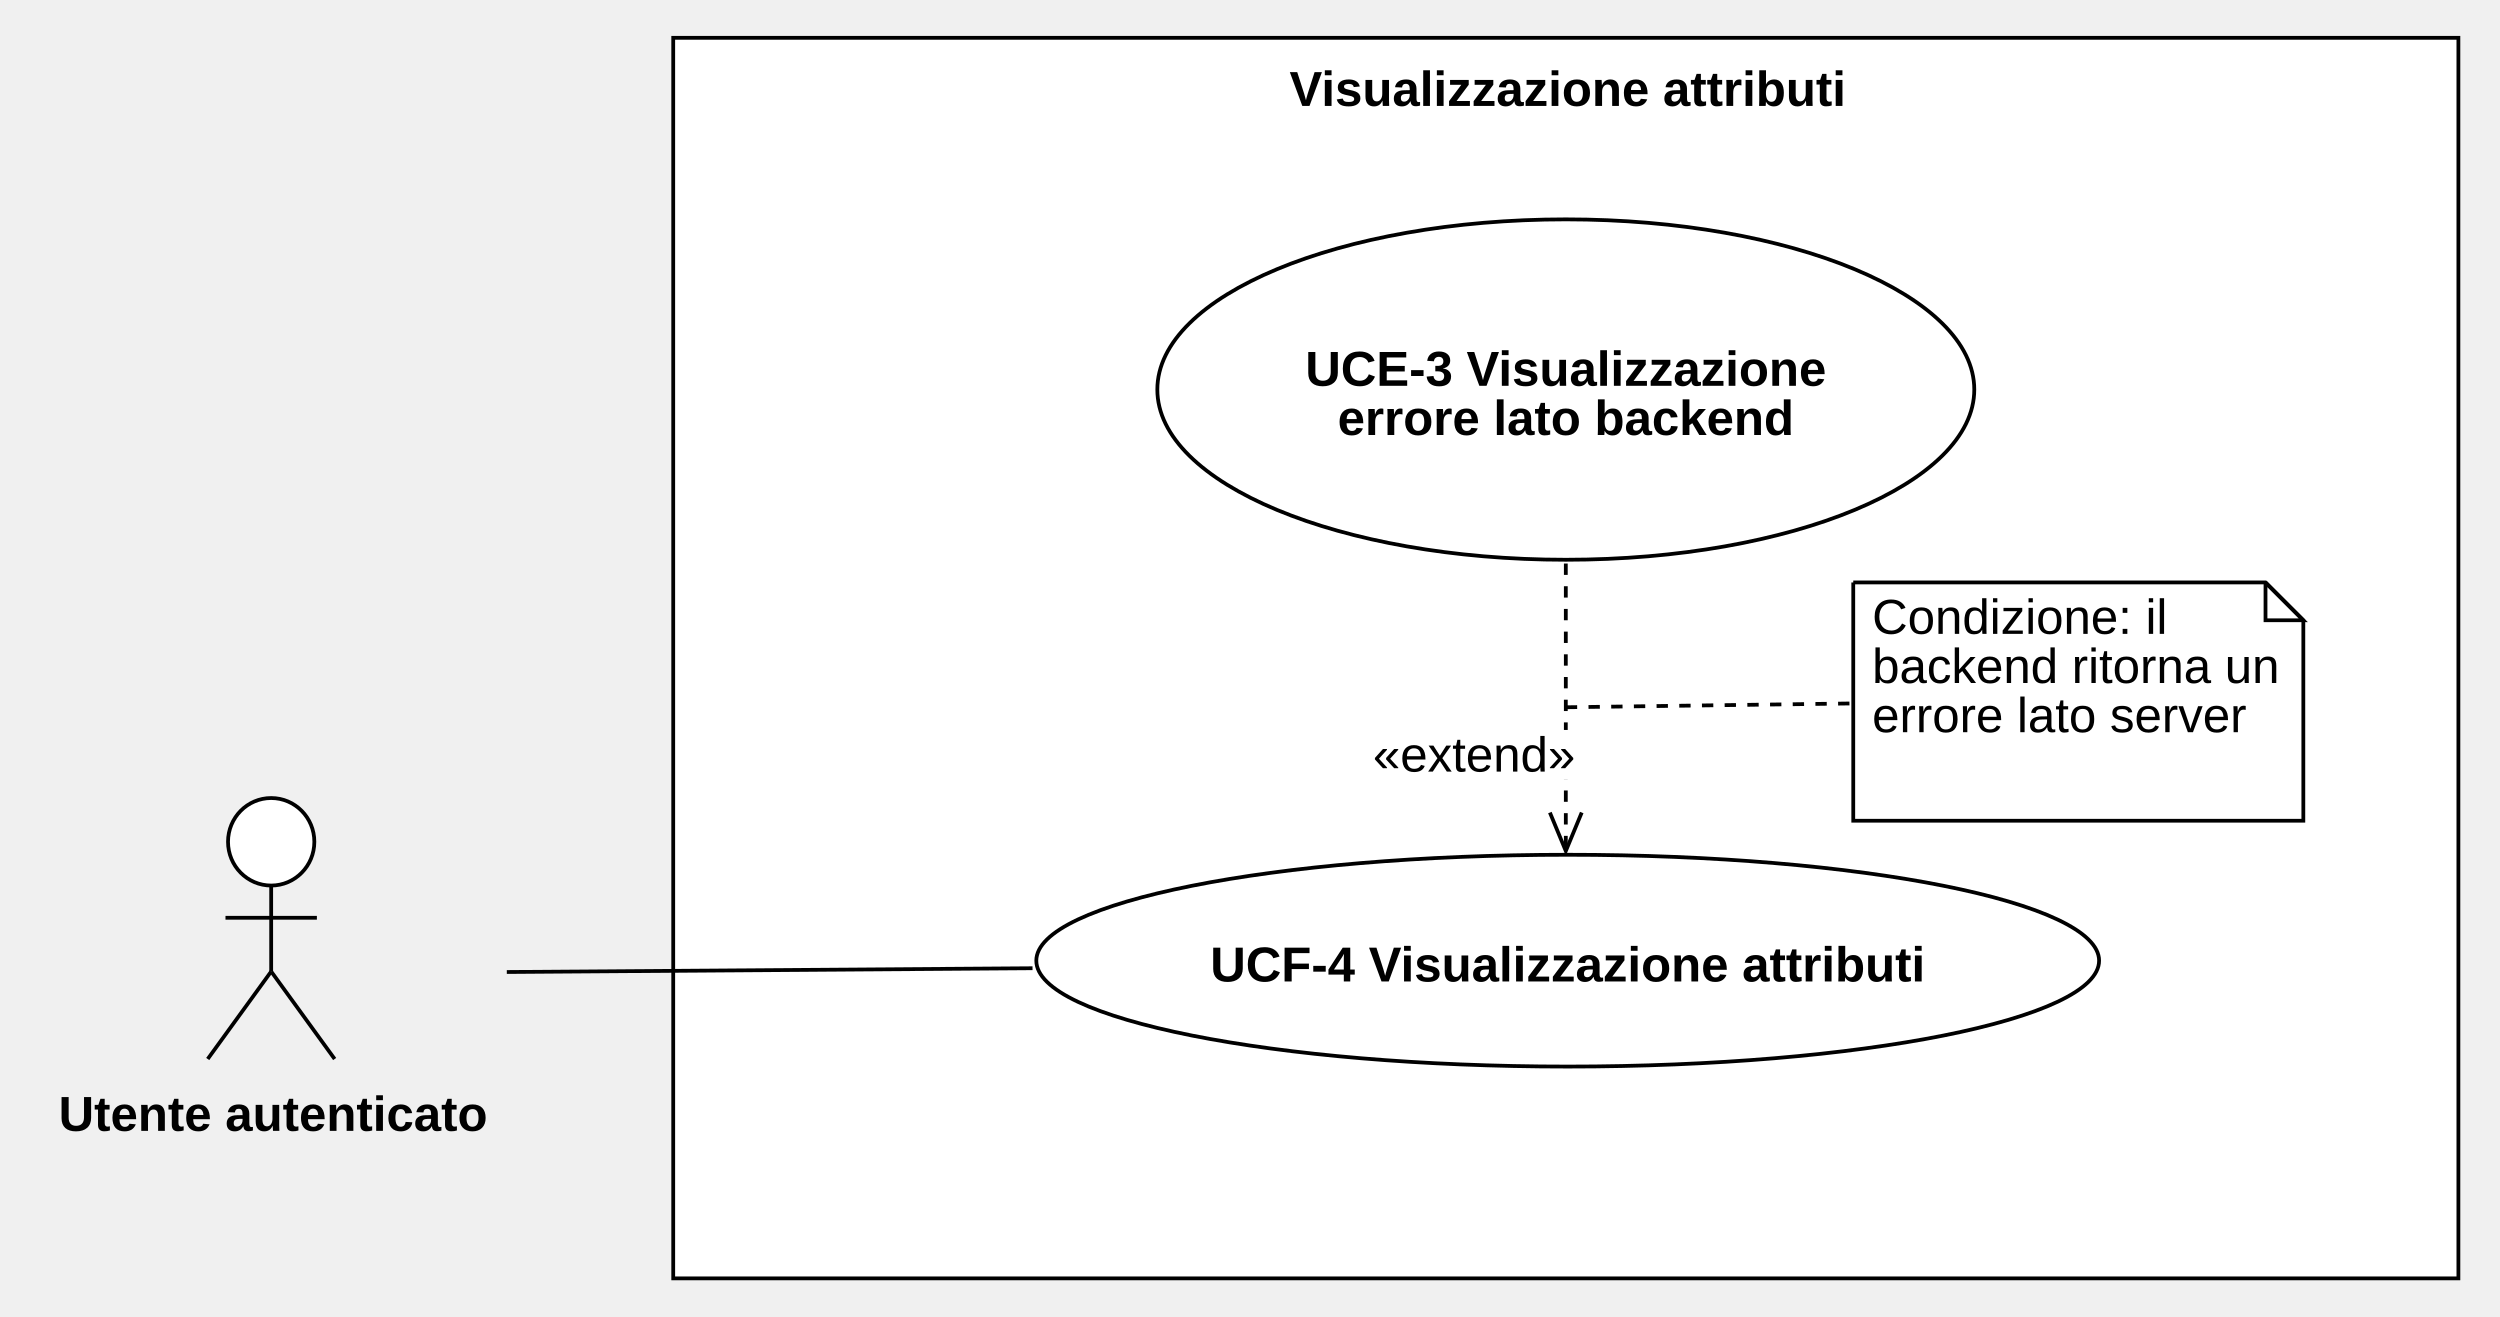
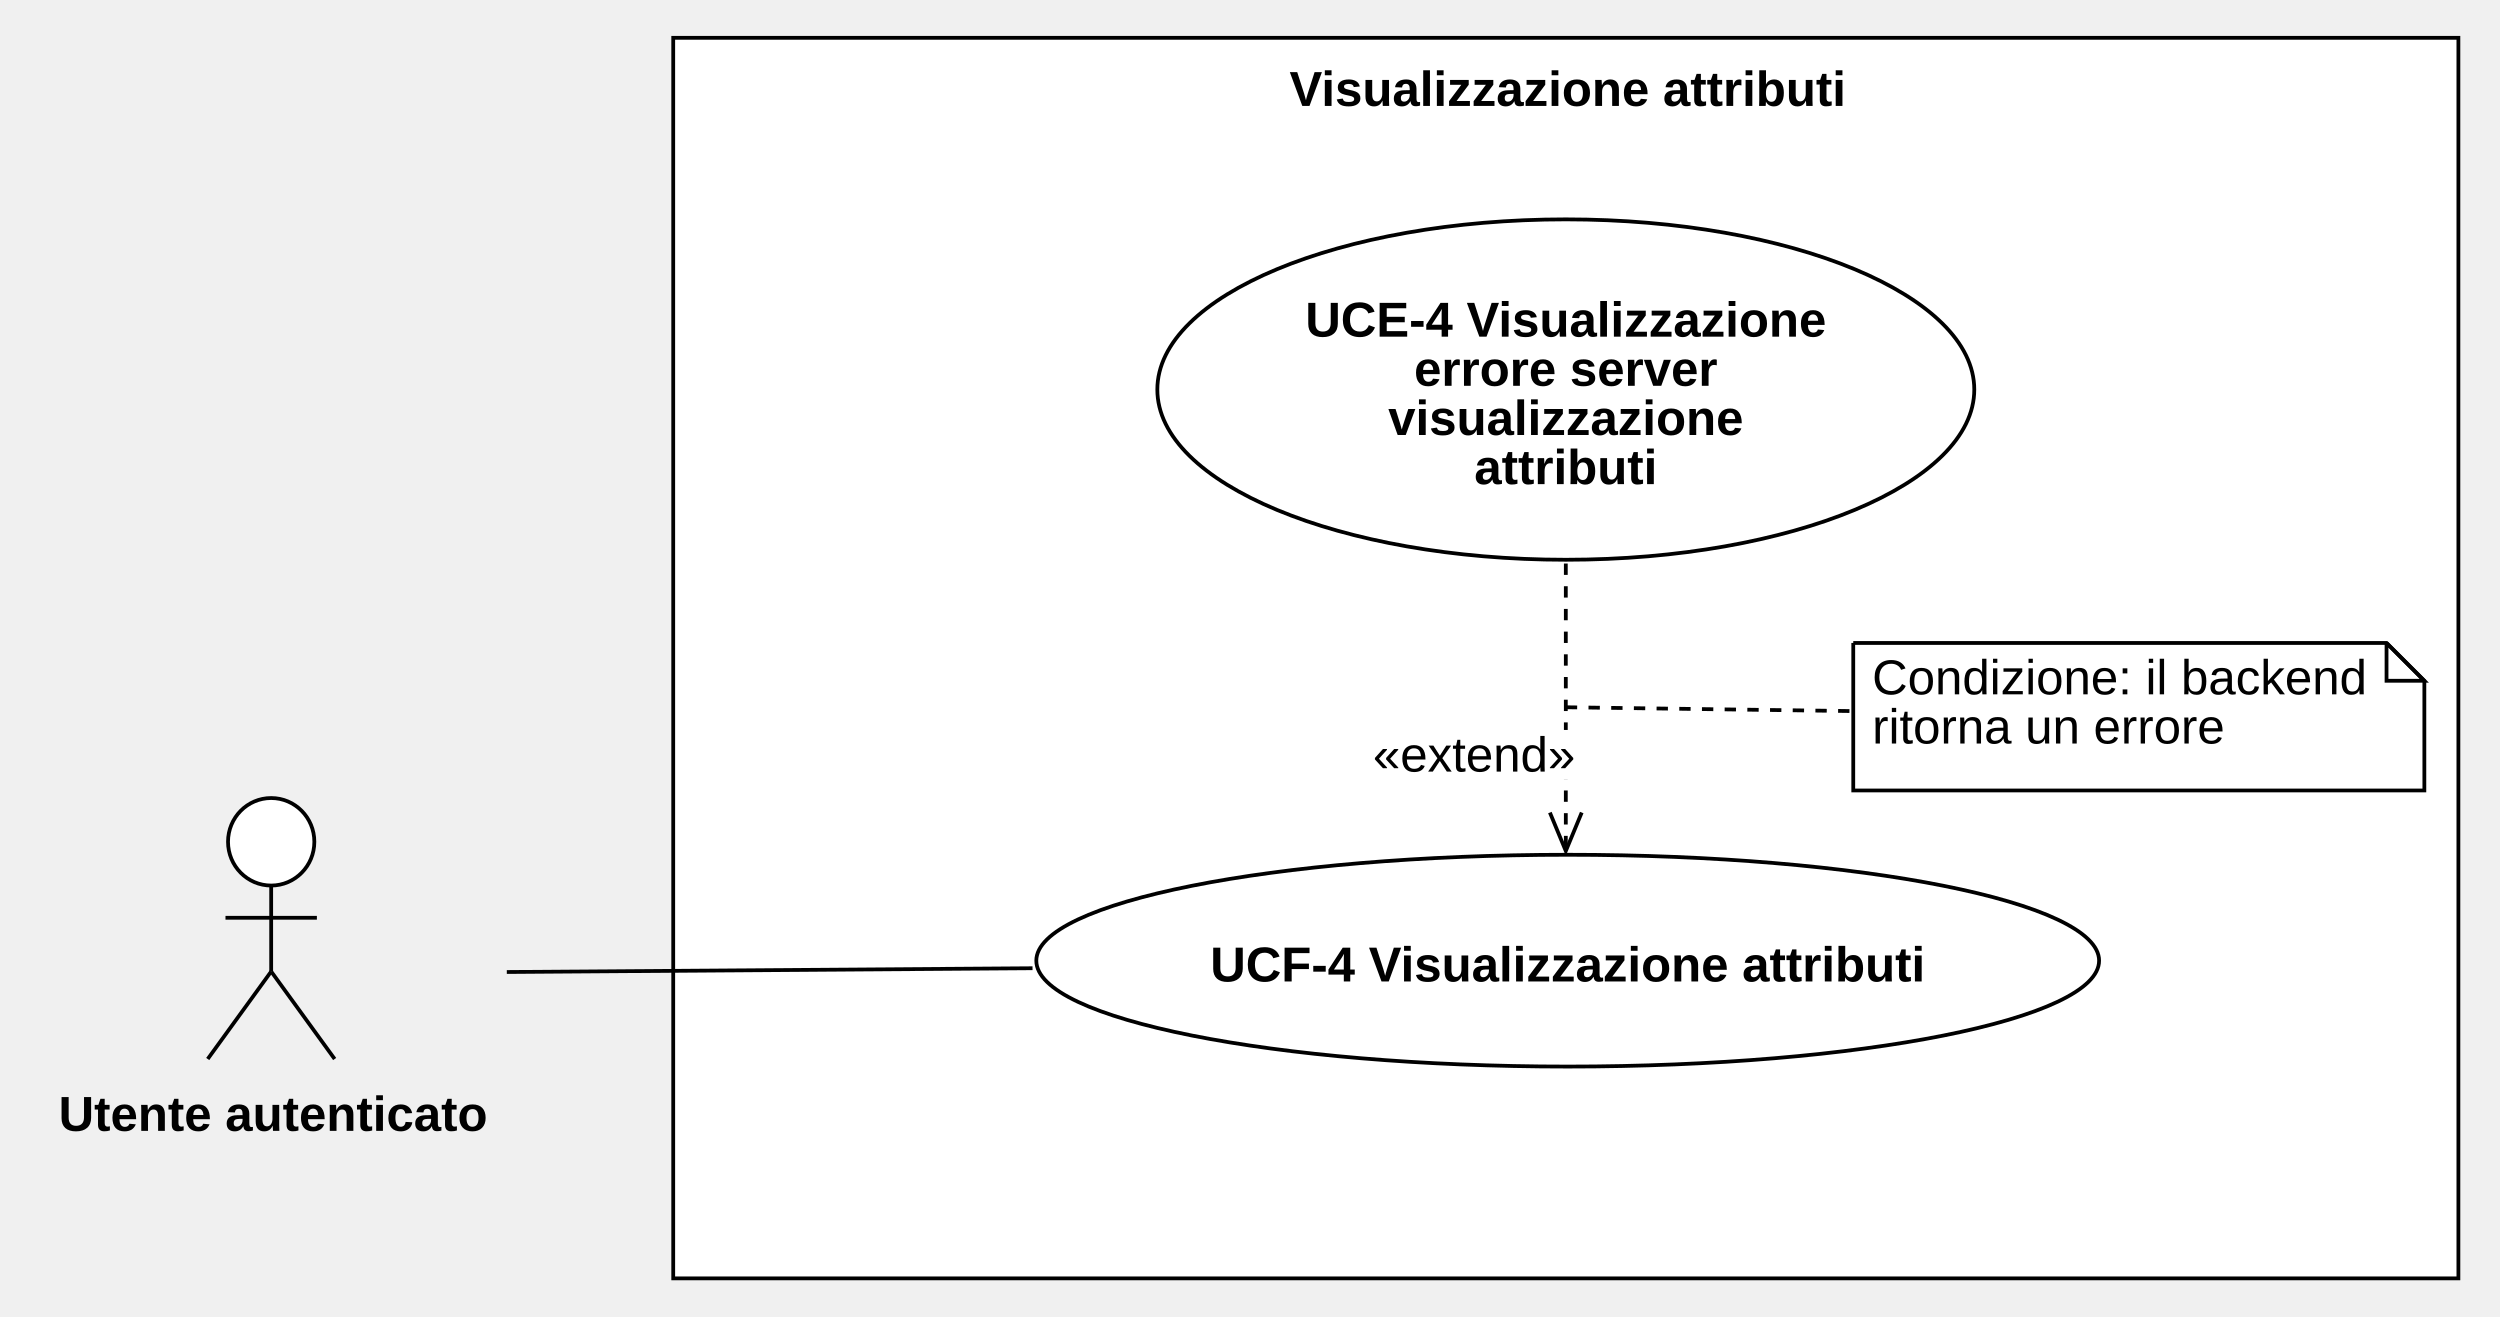
<svg xmlns="http://www.w3.org/2000/svg" version="1.1" width="661" height="348">
  <defs />
  <g>
    <g>
      <rect fill="#ffffff" stroke="none" x="384" y="400" width="472" height="328" transform="matrix(1 0 0 1 -206 -390)" />
    </g>
    <g>
      <path fill="none" stroke="#000000" paint-order="fill stroke markers" d=" M 178 10 L 650 10 L 650 338 L 178 338 L 178 10 Z Z" stroke-miterlimit="10" stroke-dasharray="" />
    </g>
    <g>
      <g>
        <path fill="none" stroke="none" />
        <text fill="#000000" stroke="none" font-family="Arial" font-size="13px" font-style="normal" font-weight="bold" text-decoration="undefined" x="620.5" y="413.5" text-anchor="middle" dominant-baseline="central" transform="matrix(1 0 0 1 -206 -390)">Visualizzazione attributi</text>
      </g>
    </g>
    <g>
      <path fill="#ffffff" stroke="none" paint-order="stroke fill markers" d=" M 60.289 222.57 C 60.289 216.18 65.398 211 71.7 211 C 78.003 211 83.112 216.18 83.112 222.57 C 83.112 228.96 78.003 234.14 71.7 234.14 C 65.398 234.14 60.289 228.96 60.289 222.57 Z" />
    </g>
    <g>
      <path fill="none" stroke="#000000" paint-order="fill stroke markers" d=" M 60.289 222.57 C 60.289 216.18 65.398 211 71.7 211 C 78.003 211 83.112 216.18 83.112 222.57 C 83.112 228.96 78.003 234.14 71.7 234.14 C 65.398 234.14 60.289 228.96 60.289 222.57 Z" stroke-miterlimit="10" stroke-dasharray="" />
    </g>
    <g>
      <path fill="none" stroke="#000000" paint-order="fill stroke markers" d=" M 71.7 234.14 L 71.7 256.86" stroke-miterlimit="10" stroke-dasharray="" />
    </g>
    <g>
      <path fill="none" stroke="#000000" paint-order="fill stroke markers" d=" M 59.618 242.66 L 83.783 242.66" stroke-miterlimit="10" stroke-dasharray="" />
    </g>
    <g>
      <path fill="none" stroke="#000000" paint-order="fill stroke markers" d=" M 71.7 256.86 L 54.919 280" stroke-miterlimit="10" stroke-dasharray="" />
    </g>
    <g>
      <path fill="none" stroke="#000000" paint-order="fill stroke markers" d=" M 71.7 256.86 L 88.482 280" stroke-miterlimit="10" stroke-dasharray="" />
    </g>
    <g>
      <g>
        <path fill="none" stroke="none" />
        <text fill="#000000" stroke="none" font-family="Arial" font-size="13px" font-style="normal" font-weight="bold" text-decoration="undefined" x="278.2" y="684.5" text-anchor="middle" dominant-baseline="central" transform="matrix(1 0 0 1 -206 -390)">Utente autenticato</text>
      </g>
    </g>
    <g>
      <path fill="none" stroke="#000000" paint-order="fill stroke markers" d=" M 134 257 L 273 256" stroke-miterlimit="10" stroke-dasharray="" />
    </g>
    <g>
      <path fill="none" stroke="#000000" paint-order="fill stroke markers" d=" M 414 149 L 414 225" stroke-miterlimit="10" stroke-dasharray="3" />
    </g>
    <g>
      <path fill="none" stroke="#000000" paint-order="fill stroke markers" d=" M 409.79 214.837 L 414 225 L 418.21 214.837" stroke-miterlimit="10" stroke-dasharray="" />
    </g>
    <g>
      <rect fill="#ffffff" stroke="none" x="569" y="583" width="53.492" height="13" transform="matrix(1 0 0 1 -206 -390)" />
    </g>
    <g>
      <g>
        <path fill="none" stroke="none" />
        <text fill="#000000" stroke="none" font-family="Arial" font-size="13px" font-style="normal" font-weight="normal" text-decoration="undefined" x="595.746" y="589.5" text-anchor="middle" dominant-baseline="central" transform="matrix(1 0 0 1 -206 -390)">«extend»</text>
      </g>
    </g>
    <g>
      <path fill="#ffffff" stroke="none" paint-order="stroke fill markers" d=" M 306 103 C 306 78.147 354.353 58 414 58 C 473.647 58 522 78.147 522 103 C 522 127.853 473.647 148 414 148 C 354.353 148 306 127.853 306 103 Z" />
    </g>
    <g>
      <path fill="none" stroke="#000000" paint-order="fill stroke markers" d=" M 306 103 C 306 78.147 354.353 58 414 58 C 473.647 58 522 78.147 522 103 C 522 127.853 473.647 148 414 148 C 354.353 148 306 127.853 306 103 Z" stroke-miterlimit="10" stroke-dasharray="" />
    </g>
    <g>
      <g>
        <path fill="none" stroke="none" />
-         <text fill="#000000" stroke="none" font-family="Arial" font-size="13px" font-style="normal" font-weight="bold" text-decoration="undefined" x="620" y="487.5" text-anchor="middle" dominant-baseline="central" transform="matrix(1 0 0 1 -206 -390)">UCE-3 Visualizzazione</text>
-         <text fill="#000000" stroke="none" font-family="Arial" font-size="13px" font-style="normal" font-weight="bold" text-decoration="undefined" x="620" y="500.5" text-anchor="middle" dominant-baseline="central" transform="matrix(1 0 0 1 -206 -390)">errore lato backend</text>
+         <text fill="#000000" stroke="none" font-family="Arial" font-size="13px" font-style="normal" font-weight="bold" text-decoration="undefined" x="620" y="474.5" text-anchor="middle" dominant-baseline="central" transform="matrix(1 0 0 1 -206 -390)">UCE-4 Visualizzazione</text>
+         <text fill="#000000" stroke="none" font-family="Arial" font-size="13px" font-style="normal" font-weight="bold" text-decoration="undefined" x="620" y="487.5" text-anchor="middle" dominant-baseline="central" transform="matrix(1 0 0 1 -206 -390)">errore server</text>
+         <text fill="#000000" stroke="none" font-family="Arial" font-size="13px" font-style="normal" font-weight="bold" text-decoration="undefined" x="620" y="500.5" text-anchor="middle" dominant-baseline="central" transform="matrix(1 0 0 1 -206 -390)">visualizzazione</text>
+         <text fill="#000000" stroke="none" font-family="Arial" font-size="13px" font-style="normal" font-weight="bold" text-decoration="undefined" x="620" y="513.5" text-anchor="middle" dominant-baseline="central" transform="matrix(1 0 0 1 -206 -390)">attributi</text>
      </g>
    </g>
    <g>
      <path fill="#ffffff" stroke="none" paint-order="stroke fill markers" d=" M 274 254 C 274 238.536 336.904 226 414.5 226 C 492.096 226 555 238.536 555 254 C 555 269.464 492.096 282 414.5 282 C 336.904 282 274 269.464 274 254 Z" />
    </g>
    <g>
      <path fill="none" stroke="#000000" paint-order="fill stroke markers" d=" M 274 254 C 274 238.536 336.904 226 414.5 226 C 492.096 226 555 238.536 555 254 C 555 269.464 492.096 282 414.5 282 C 336.904 282 274 269.464 274 254 Z" stroke-miterlimit="10" stroke-dasharray="" />
    </g>
    <g>
      <g>
        <path fill="none" stroke="none" />
        <text fill="#000000" stroke="none" font-family="Arial" font-size="13px" font-style="normal" font-weight="bold" text-decoration="undefined" x="620.5" y="645" text-anchor="middle" dominant-baseline="central" transform="matrix(1 0 0 1 -206 -390)">UCF-4 Visualizzazione attributi</text>
      </g>
    </g>
    <g>
-       <path fill="#ffffff" stroke="none" paint-order="stroke fill markers" d=" M 490 154 L 599 154 L 609 164 L 609 217 L 490 217 L 490 154" />
+       <path fill="#ffffff" stroke="none" paint-order="stroke fill markers" d=" M 490 170 L 631 170 L 641 180 L 641 209 L 490 209 L 490 170" />
    </g>
    <g>
-       <path fill="none" stroke="#000000" paint-order="fill stroke markers" d=" M 490 154 L 599 154 L 609 164 L 609 217 L 490 217 L 490 154 L 490 154" stroke-miterlimit="10" stroke-dasharray="" />
+       <path fill="none" stroke="#000000" paint-order="fill stroke markers" d=" M 490 170 L 631 170 L 641 180 L 641 209 L 490 209 L 490 170 L 490 170" stroke-miterlimit="10" stroke-dasharray="" />
    </g>
    <g>
-       <path fill="none" stroke="#000000" paint-order="fill stroke markers" d=" M 599 154 L 599 164 L 609 164 L 599 154" stroke-miterlimit="10" stroke-dasharray="" />
+       <path fill="none" stroke="#000000" paint-order="fill stroke markers" d=" M 631 170 L 631 180 L 641 180 L 631 170" stroke-miterlimit="10" stroke-dasharray="" />
    </g>
    <g>
      <g>
        <path fill="none" stroke="none" />
-         <text fill="#000000" stroke="none" font-family="Arial" font-size="13px" font-style="normal" font-weight="normal" text-decoration="undefined" x="701" y="549" text-anchor="start" dominant-baseline="text-before-edge" transform="matrix(1 0 0 1 -206 -390)">Condizione: il</text>
-         <text fill="#000000" stroke="none" font-family="Arial" font-size="13px" font-style="normal" font-weight="normal" text-decoration="undefined" x="701" y="562" text-anchor="start" dominant-baseline="text-before-edge" transform="matrix(1 0 0 1 -206 -390)">backend ritorna un</text>
-         <text fill="#000000" stroke="none" font-family="Arial" font-size="13px" font-style="normal" font-weight="normal" text-decoration="undefined" x="701" y="575" text-anchor="start" dominant-baseline="text-before-edge" transform="matrix(1 0 0 1 -206 -390)">errore lato server</text>
+         <text fill="#000000" stroke="none" font-family="Arial" font-size="13px" font-style="normal" font-weight="normal" text-decoration="undefined" x="701" y="565" text-anchor="start" dominant-baseline="text-before-edge" transform="matrix(1 0 0 1 -206 -390)">Condizione: il backend</text>
+         <text fill="#000000" stroke="none" font-family="Arial" font-size="13px" font-style="normal" font-weight="normal" text-decoration="undefined" x="701" y="578" text-anchor="start" dominant-baseline="text-before-edge" transform="matrix(1 0 0 1 -206 -390)">ritorna un errore</text>
      </g>
    </g>
    <g>
-       <path fill="none" stroke="#000000" paint-order="fill stroke markers" d=" M 414 187 L 489 186" stroke-miterlimit="10" stroke-dasharray="3" />
+       <path fill="none" stroke="#000000" paint-order="fill stroke markers" d=" M 414 187 L 489 188" stroke-miterlimit="10" stroke-dasharray="3" />
    </g>
  </g>
</svg>
